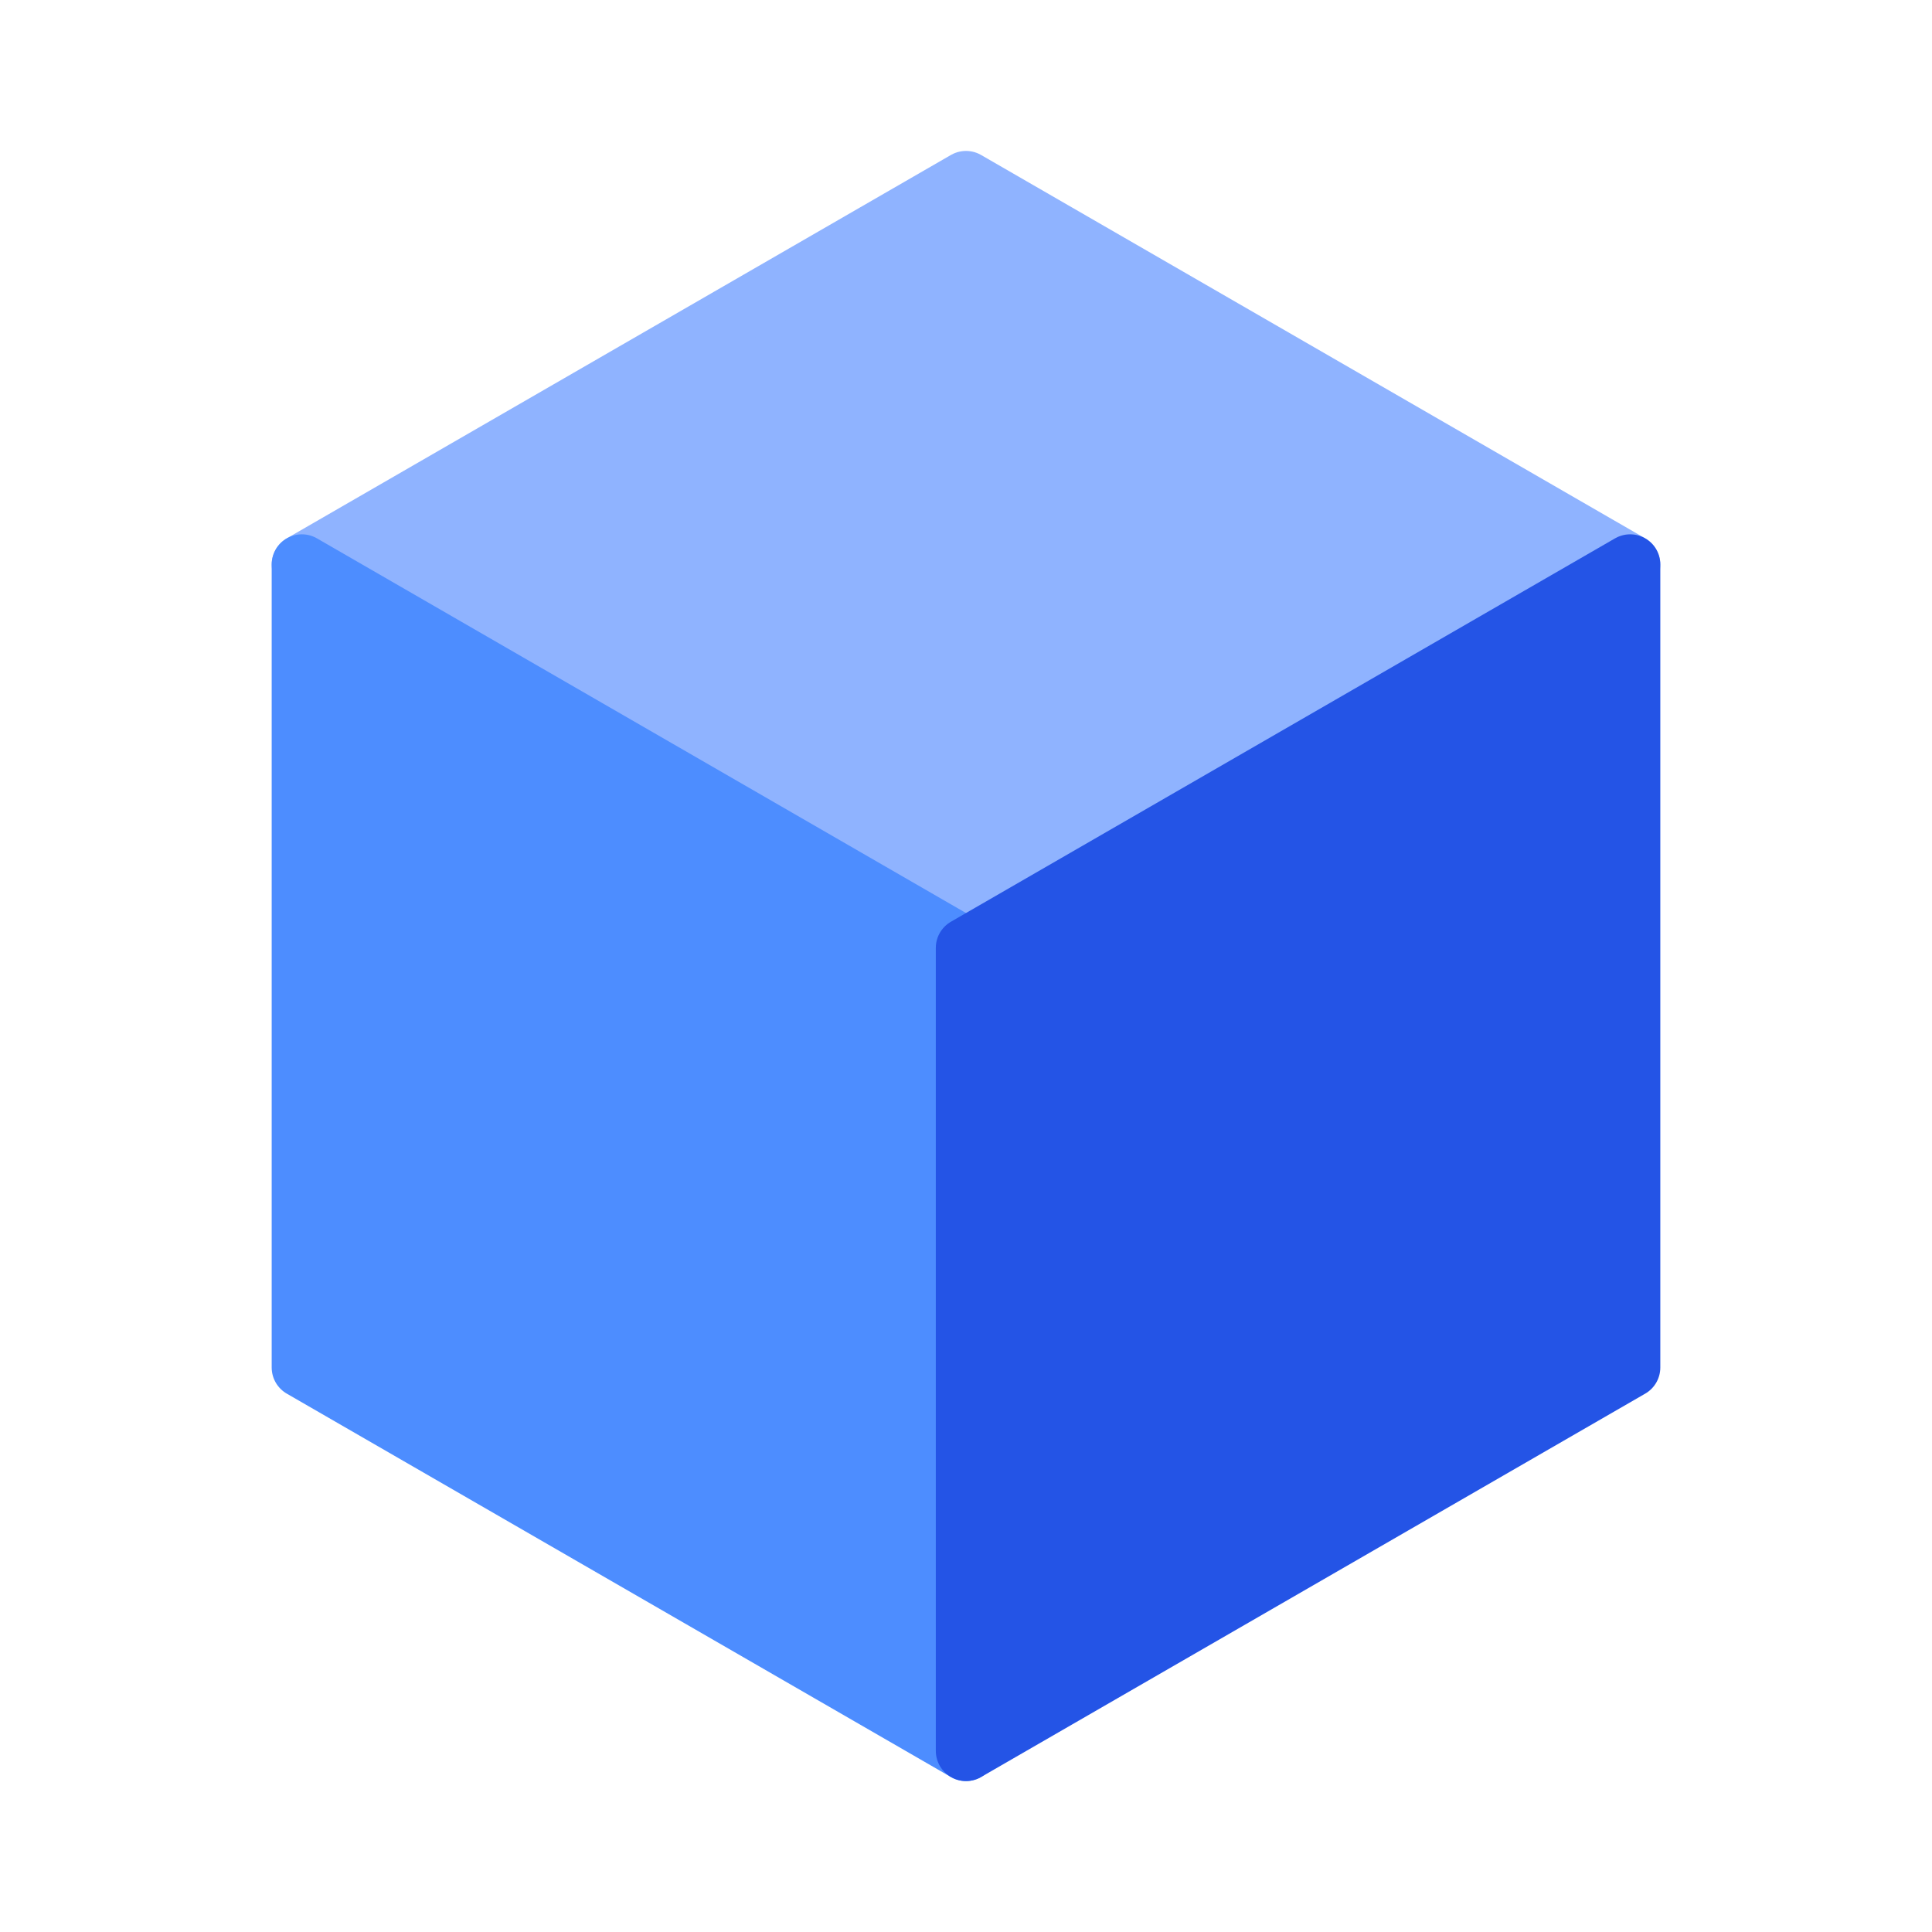
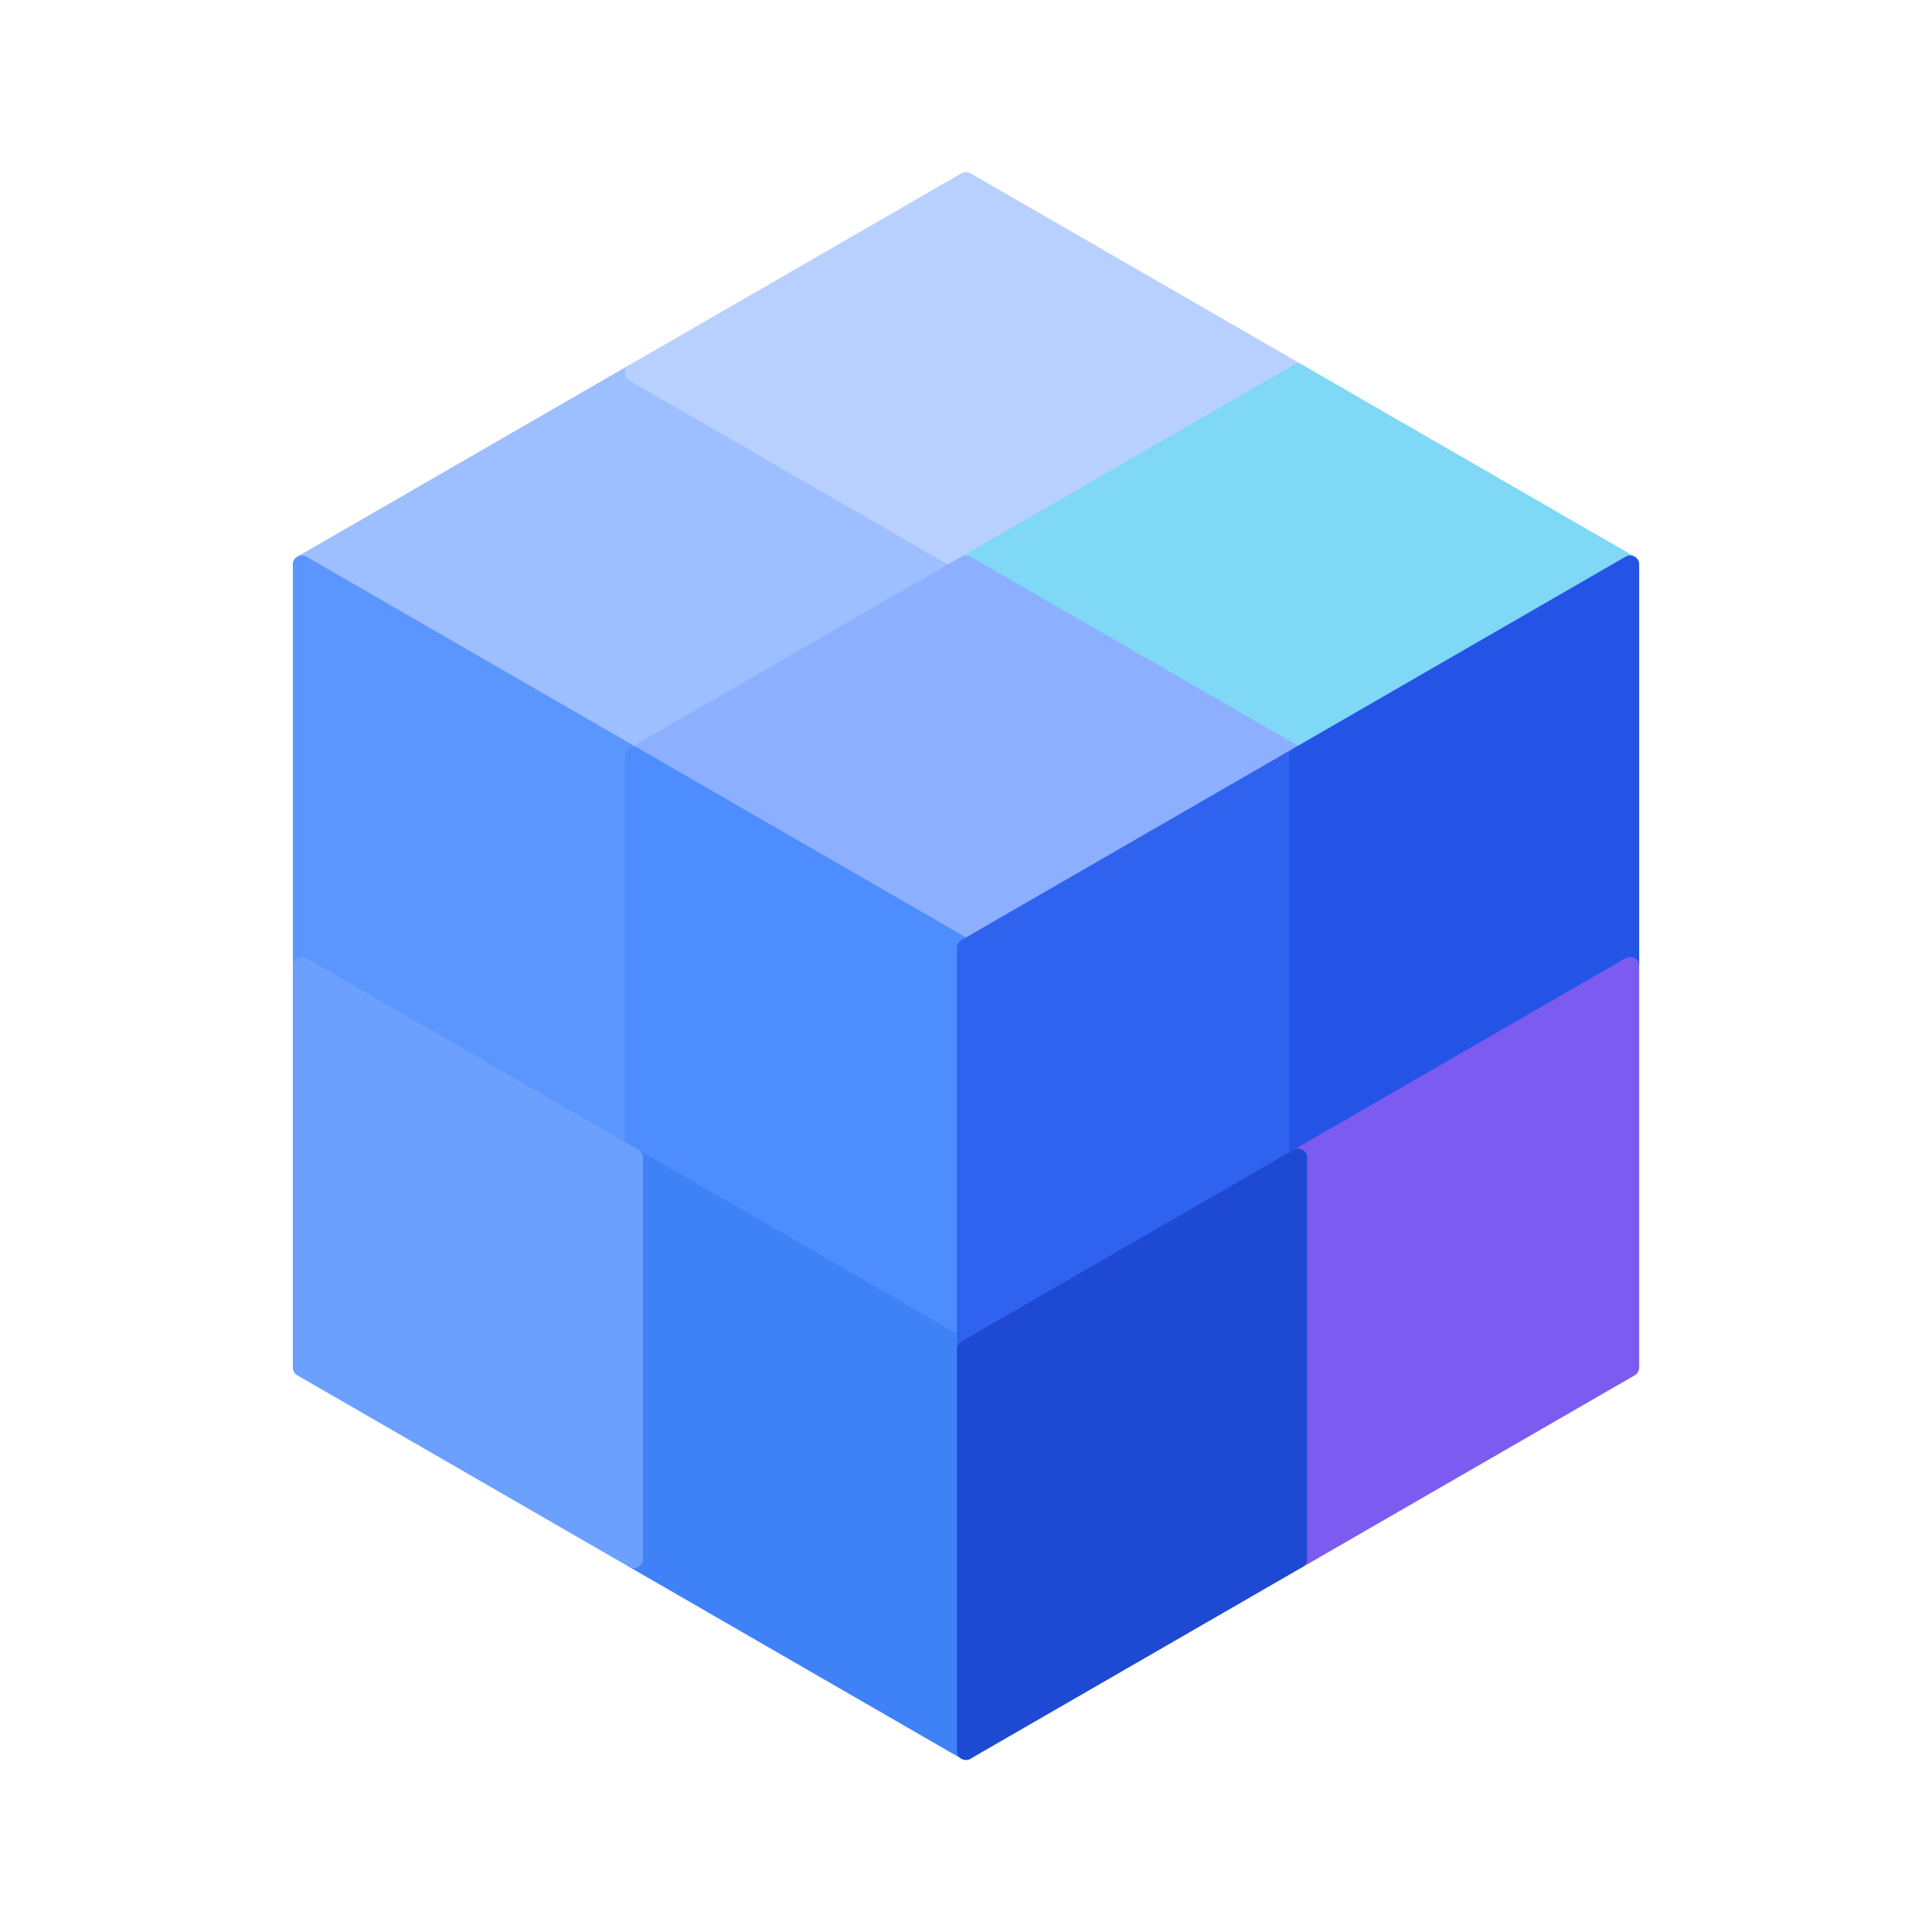
<svg xmlns="http://www.w3.org/2000/svg" viewBox="0 0 64 64" role="img" aria-label="Formula Lab">
-   <g stroke-linejoin="round" stroke-width="2">
-     <path d="M32 6 54 18.7 32 31.4 10 18.7Z" fill="#8FB3FF" stroke="#8FB3FF" />
-     <path d="M10 18.7 32 31.4 32 58 10 45.3Z" fill="#4D8DFF" stroke="#4D8DFF" />
-     <path d="M54 18.7 54 45.3 32 58 32 31.4Z" fill="#2454E6" stroke="#2454E6" />
+   <g stroke-width="0.6" stroke-linejoin="round">
+     <path d="M10 18.7 21 12.35 32 18.7 21 25.05Z" fill="#9DBEFF" stroke="#9DBEFF" />
+     <path d="M21 12.35 32 6 43 12.35 32 18.7Z" fill="#B8D0FF" stroke="#B8D0FF" />
+     <path d="M32 18.7 43 12.35 54 18.7 43 25.05Z" fill="#7FD8F5" stroke="#7FD8F5" />
+     <path d="M21 25.05 32 18.7 43 25.05 32 31.4Z" fill="#8CB0FF" stroke="#8CB0FF" />
+     <path d="M10 18.7 21 25.05 21 38.35 10 32Z" fill="#5B96FF" stroke="#5B96FF" />
+     <path d="M21 25.05 32 31.4 32 44.7 21 38.35Z" fill="#4D8DFF" stroke="#4D8DFF" />
+     <path d="M21 38.35 32 44.7 32 58 21 51.65Z" fill="#3F82F7" stroke="#3F82F7" />
+     <path d="M10 32 21 38.35 21 51.65 10 45.3Z" fill="#6BA0FF" stroke="#6BA0FF" />
+     <path d="M32 31.4 43 25.05 43 38.35 32 44.7Z" fill="#2F62EE" stroke="#2F62EE" />
+     <path d="M43 25.05 54 18.7 54 32 43 38.35Z" fill="#2454E6" stroke="#2454E6" />
+     <path d="M43 38.35 54 32 54 45.3 43 51.65Z" fill="#7B5BF0" stroke="#7B5BF0" />
+     <path d="M32 44.7 43 38.35 43 51.65 32 58Z" fill="#1E49D2" stroke="#1E49D2" />
  </g>
</svg>
